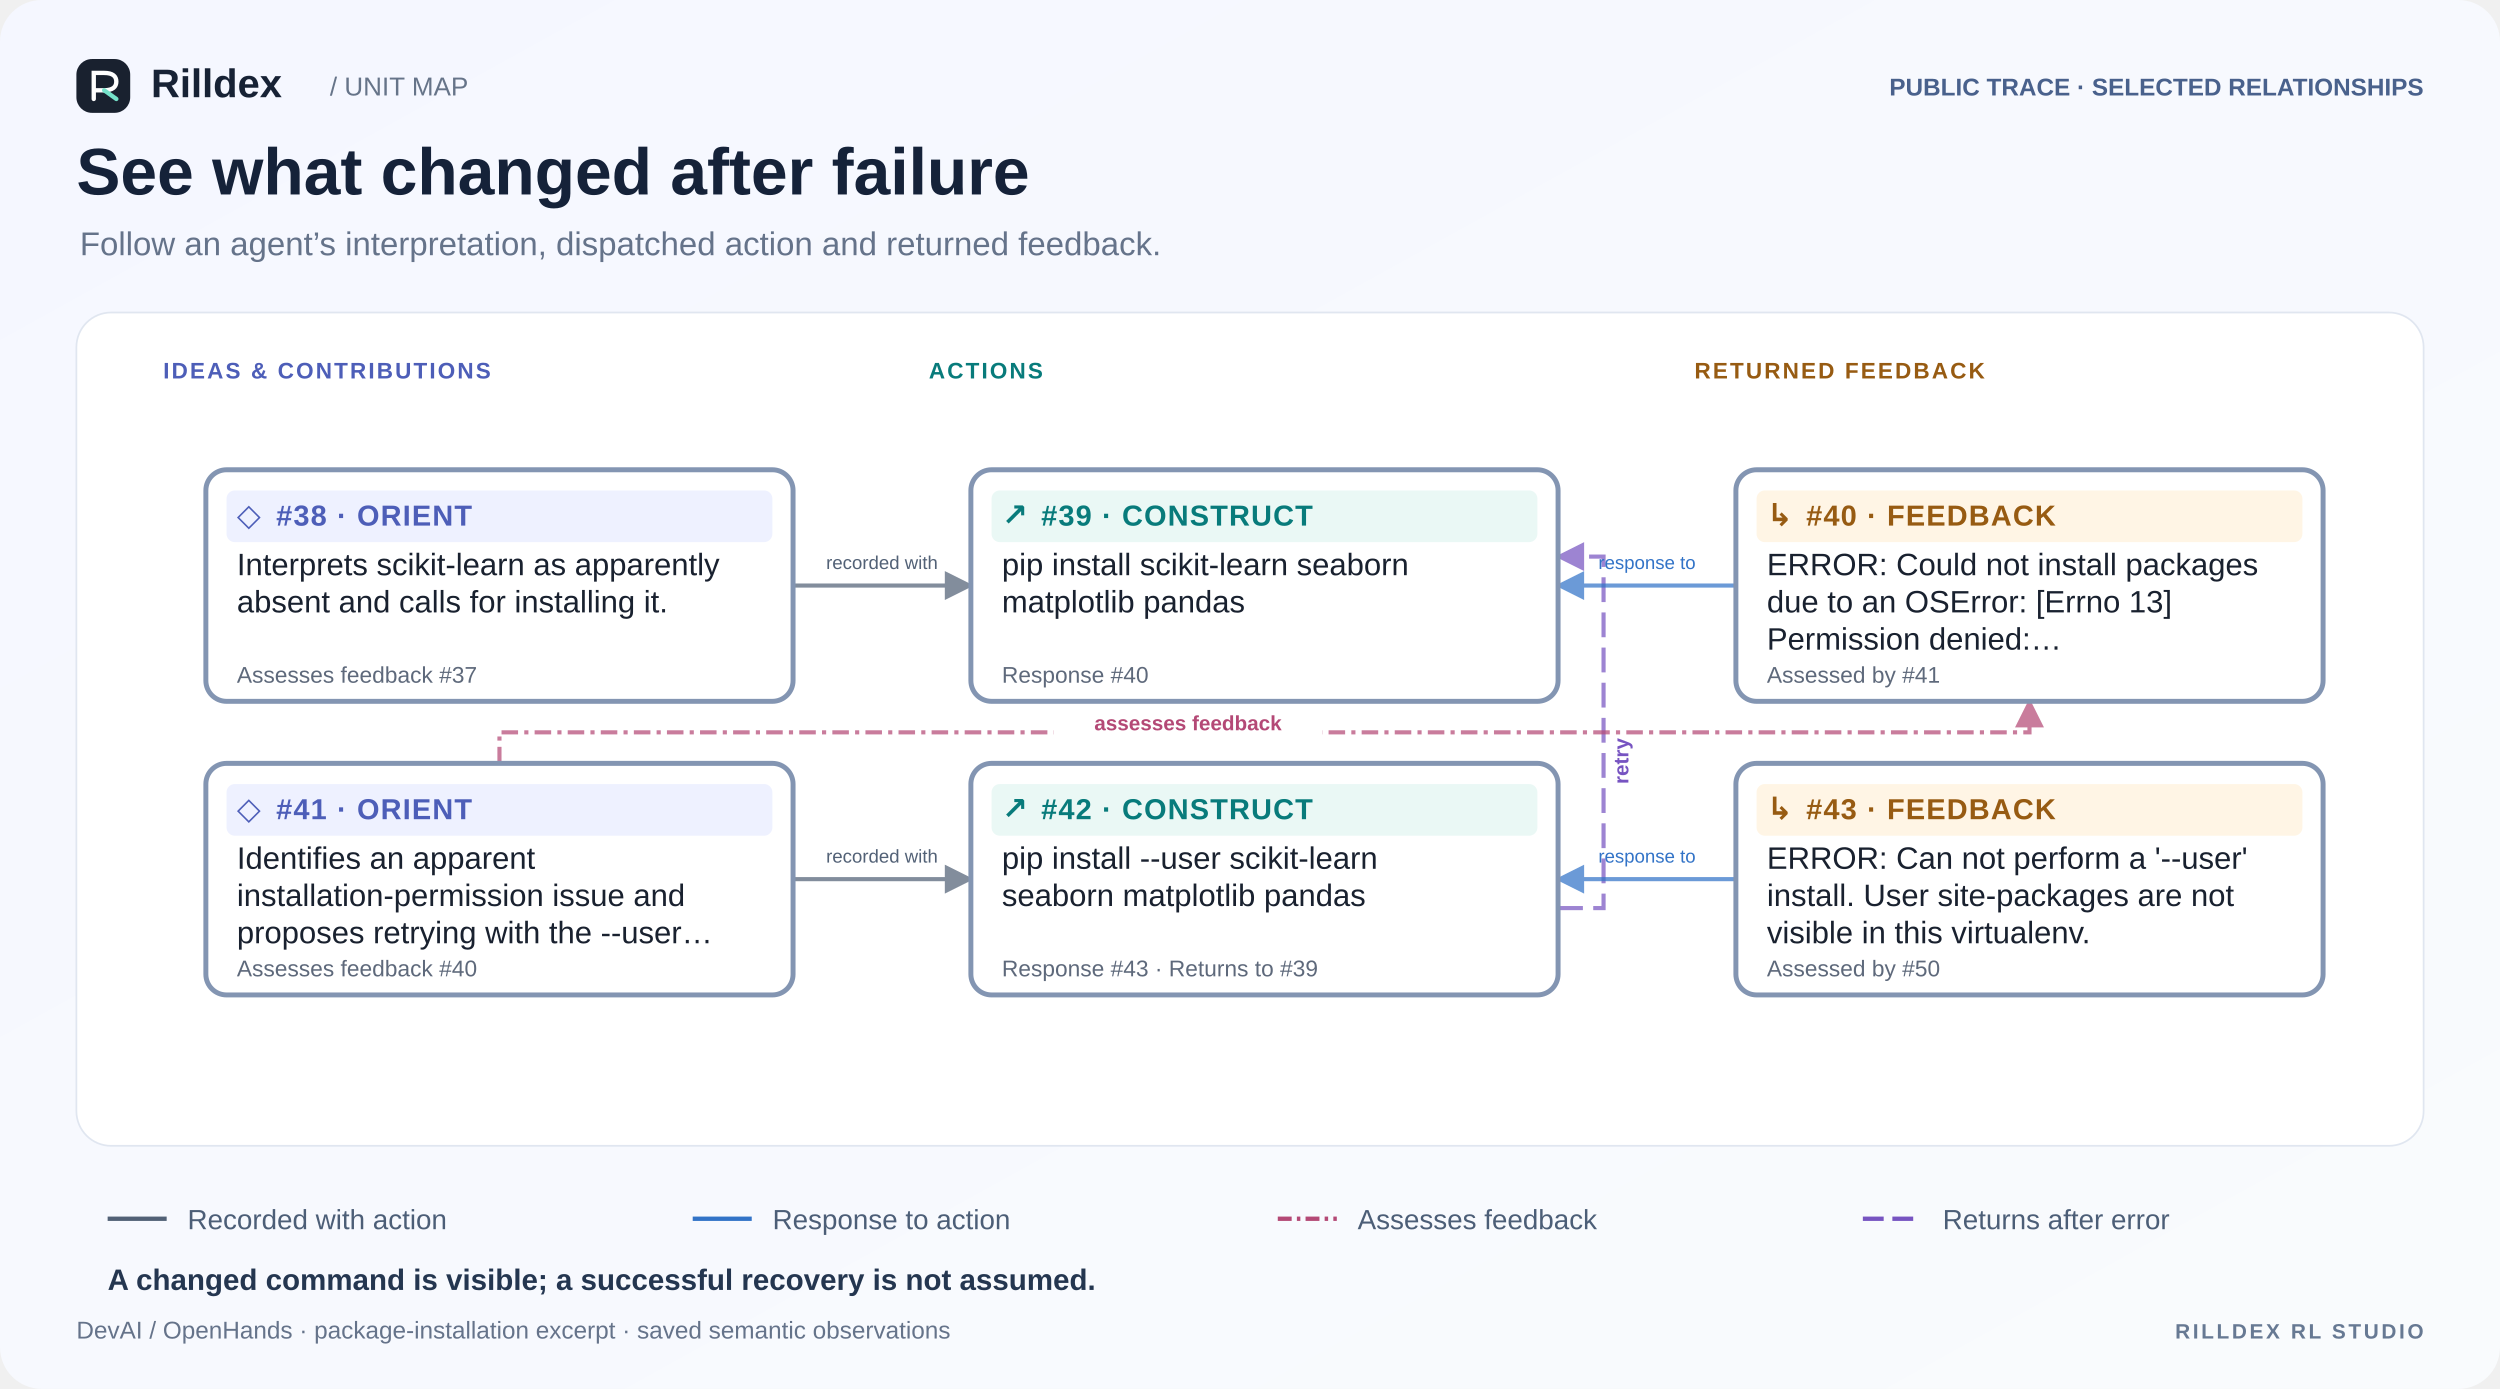
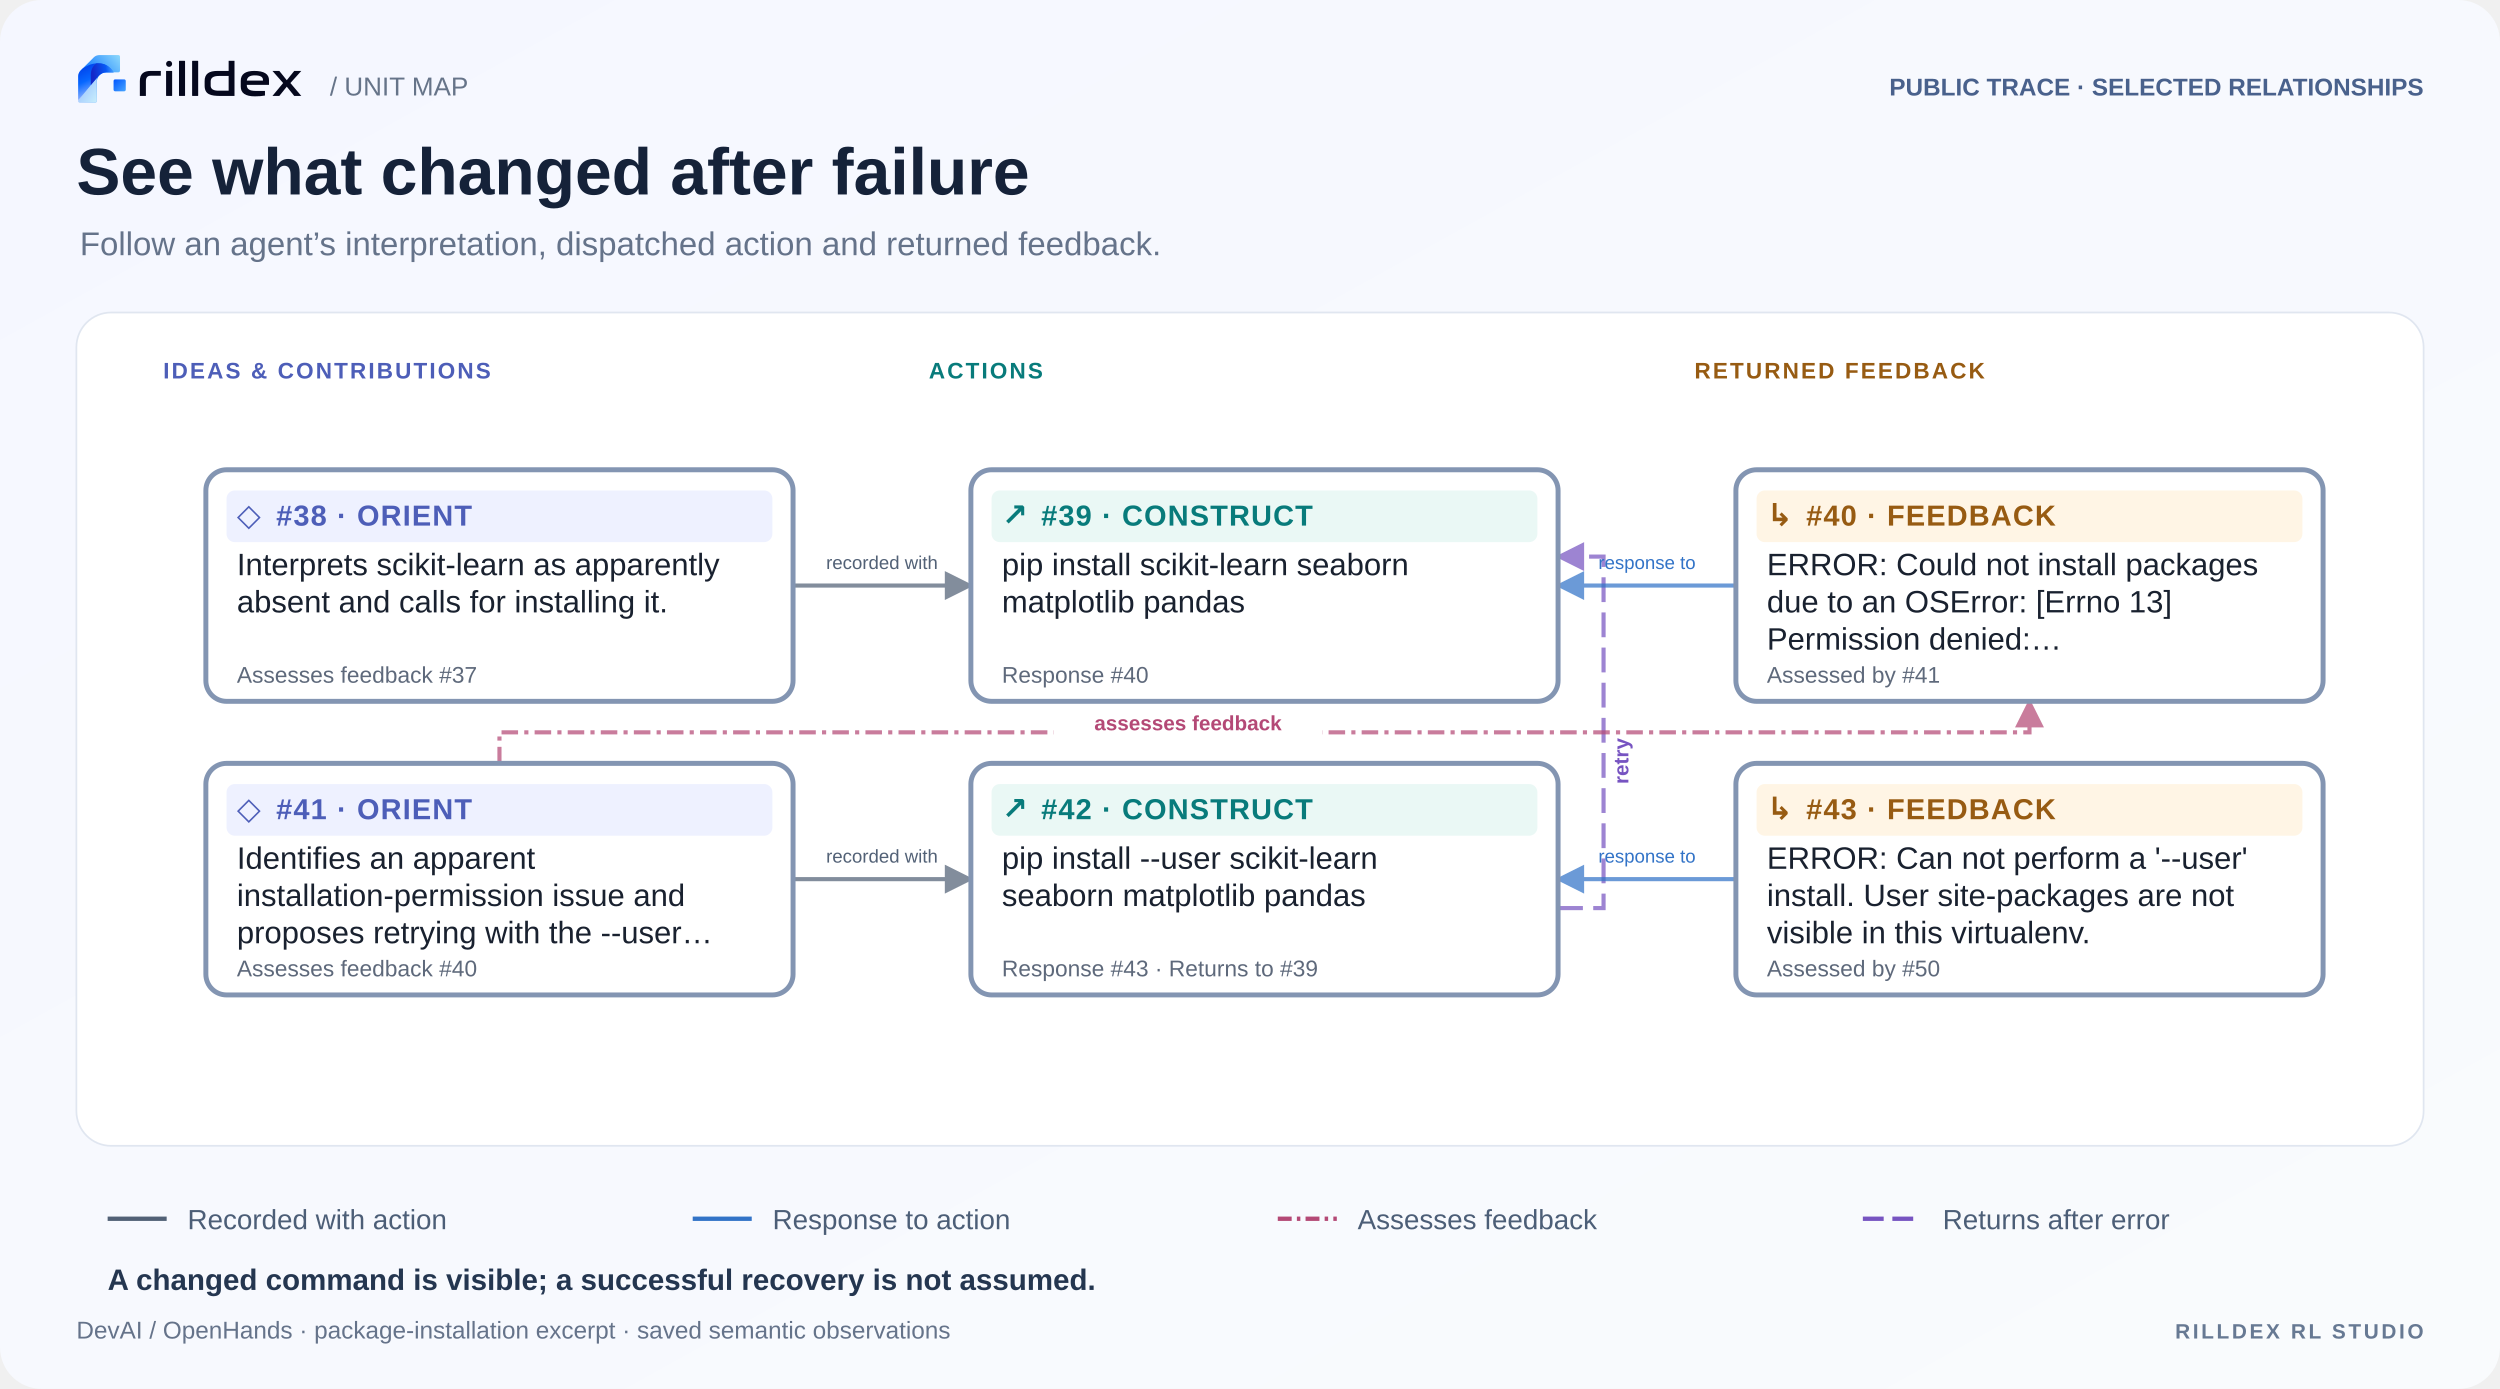
<svg xmlns="http://www.w3.org/2000/svg" width="1440" height="800" viewBox="0 0 1440 800" role="img" aria-labelledby="title desc">
  <defs>
    <linearGradient id="bg" x2="1" y2="1">
      <stop stop-color="#f5f7ff" />
      <stop offset="1" stop-color="#f9fbfd" />
    </linearGradient>
  </defs>
  <rect width="1440" height="800" rx="24" fill="url(#bg)" />
  <g font-family="Segoe UI, Arial, sans-serif">
-     <rect x="44" y="34" width="31" height="31" rx="9" fill="#19212f" />
-     <path d="M54 57V42h6c5 0 7 2 7 5s-2 5-7 5h-6" fill="none" stroke="white" stroke-width="2.5" stroke-linecap="round" />
-     <path d="m60 52 7 5" stroke="#75e2ca" stroke-width="2.5" stroke-linecap="round" />
-     <text x="87" y="56" font-size="23" fill="#172235" font-weight="700">Rilldex</text>
+     <g id="rilldex-identity">
+       <svg x="44" y="30" width="132" height="31" viewBox="0 0 340 80">
+         <g transform="translate(0 2) scale(.126)">
+           <defs>
+             <linearGradient id="rd-base" x1="0" y1="1" x2="1" y2="0">
+               <stop stop-color="#d2d9ff" />
+               <stop offset=".43" stop-color="#147bff" />
+               <stop offset="1" stop-color="#8ed9fc" />
+             </linearGradient>
+             <linearGradient id="rd-fold" x1=".2" y1="0" x2=".65" y2="1">
+               <stop stop-color="#003fe9" />
+               <stop offset=".4" stop-color="#0667ff" />
+               <stop offset="1" stop-color="#d6d9ff" />
+             </linearGradient>
+             <linearGradient id="rd-core" x1=".1" y1=".5" x2="1" y2=".35">
+               <stop stop-color="#1428c9" />
+               <stop offset=".65" stop-color="#0759f5" />
+               <stop offset="1" stop-color="#439fff" />
+             </linearGradient>
+             <linearGradient id="rd-stem" x1="0" y1="0" x2="1" y2="1">
+               <stop stop-color="#92b9ff" />
+               <stop offset="1" stop-color="#c9effc" />
+             </linearGradient>
+             <linearGradient id="rd-dot" x1="0" y1="0" x2="1" y2="1">
+               <stop stop-color="#0055ff" />
+               <stop offset="1" stop-color="#48a6ff" />
+             </linearGradient>
+             <clipPath id="rd-clip">
+               <path d="M22 562Q0 562 0 540V254Q0 212 30 181L184 27Q211 0 256 0H472Q493 0 493 23V181Q493 204 472 204H332C269 204 219 255 219 319V540Q219 562 197 562Z" />
+             </clipPath>
+           </defs>
+           <g transform="translate(19 19)">
+             <g clip-path="url(#rd-clip)">
+               <path d="M0 0H493V562H0Z" fill="url(#rd-base)" />
+               <path d="M219 257V562H0L0 540Z" fill="url(#rd-stem)" />
+               <path d="M0 194C93 130 150 98 229 98C316 98 369 136 418 204H332C293 204 260 224 235 251L0 532Z" fill="url(#rd-fold)" />
+               <path d="M214 98H247C327 98 381 146 418 204H332C290 204 262 220 233 254L148 355V238C148 178 171 129 214 98Z" fill="url(#rd-core)" />
+             </g>
+             <rect x="417" y="287" width="144" height="141" rx="19" fill="url(#rd-dot)" />
+           </g>
+         </g>
+         <g transform="translate(94 13) scale(.30)">
+           <g fill="#05081d">
+             <path d="M0 174V101C0 65 18 50 54 50H104V74H53Q30 74 30 101V174Z" />
+             <rect x="130" y="50" width="30" height="124" rx="2" />
+             <rect x="130" width="30" height="30" rx="15" />
+             <rect x="194" width="30" height="174" rx="2" />
+             <rect x="259" width="30" height="174" rx="2" />
+             <path fill-rule="evenodd" d="M469 0V174H400C351 174 321 167 321 123V100C321 64 343 50 385 50H440V0ZM440 75H391Q351 75 351 102V123Q351 148 390 148H440Z" />
+             <path fill-rule="evenodd" d="M530 121Q530 149 572 149H620V172Q599 176 570 176Q500 176 500 128V99Q500 50 567 50Q640 50 640 96V119H530ZM530 98H610V94Q610 72 569 72Q533 72 530 98Z" />
+             <path d="M657 50H691L728 96L765 50H800L746 110L800 174H765L728 128L691 174H657L710 110Z" />
+           </g>
+         </g>
+       </svg>
+     </g>
    <text x="190" y="55" font-size="15" fill="#667489" font-weight="400">/  UNIT MAP</text>
    <text x="1396" y="55" font-size="14" fill="#49618c" font-weight="600" text-anchor="end">PUBLIC TRACE · SELECTED RELATIONSHIPS</text>
    <text x="44" y="112" font-size="38" fill="#152239" font-weight="650">See what changed after failure</text>
    <text x="46" y="147" font-size="19" fill="#65738a" font-weight="400">Follow an agent’s interpretation, dispatched action and returned feedback.</text>
    <rect x="44" y="180" width="1352" height="480" rx="20" fill="#fff" stroke="#e0e6f0" />
    <text x="94" y="218" font-size="13" fill="#4d5eb8" font-weight="700" letter-spacing="1.2">IDEAS &amp; CONTRIBUTIONS</text>
    <text x="535" y="218" font-size="13" fill="#087b7b" font-weight="700" letter-spacing="1.2">ACTIONS</text>
    <text x="976" y="218" font-size="13" fill="#975b12" font-weight="700" letter-spacing="1.2">RETURNED FEEDBACK</text>
    <svg x="70" y="242" width="1300" height="368" viewBox="20 2014 1090 309">
      <defs style="dominant-baseline:auto;fill:rgb(0, 0, 0);fill-opacity:1;font-family:Segoe UI, Arial, sans-serif;font-size:14px;font-weight:400;letter-spacing:normal;marker-end:none;marker-start:none;opacity:1;paint-order:normal;stroke:none;stroke-dasharray:none;stroke-linecap:butt;stroke-linejoin:miter;stroke-opacity:1;stroke-width:1px;text-anchor:start">
        <marker id="arrow-sequence" markerHeight="7" markerWidth="7" orient="auto-start-reverse" refX="9" refY="5" viewBox="0 0 10 10" style="dominant-baseline:auto;fill:rgb(0, 0, 0);fill-opacity:1;font-family:Segoe UI, Arial, sans-serif;font-size:14px;font-weight:400;letter-spacing:normal;marker-end:none;marker-start:none;opacity:1;paint-order:normal;stroke:none;stroke-dasharray:none;stroke-linecap:butt;stroke-linejoin:miter;stroke-opacity:1;stroke-width:1px;text-anchor:start">
          <path d="M0 0 L10 5 L0 10 Z" fill="#718096" style="dominant-baseline:auto;fill:rgb(113, 128, 150);fill-opacity:1;font-family:Segoe UI, Arial, sans-serif;font-size:14px;font-weight:400;letter-spacing:normal;marker-end:none;marker-start:none;opacity:1;paint-order:normal;stroke:none;stroke-dasharray:none;stroke-linecap:butt;stroke-linejoin:miter;stroke-opacity:1;stroke-width:1px;text-anchor:start" />
        </marker>
        <marker id="arrow-execution" markerHeight="7" markerWidth="7" orient="auto-start-reverse" refX="9" refY="5" viewBox="0 0 10 10" style="dominant-baseline:auto;fill:rgb(0, 0, 0);fill-opacity:1;font-family:Segoe UI, Arial, sans-serif;font-size:14px;font-weight:400;letter-spacing:normal;marker-end:none;marker-start:none;opacity:1;paint-order:normal;stroke:none;stroke-dasharray:none;stroke-linecap:butt;stroke-linejoin:miter;stroke-opacity:1;stroke-width:1px;text-anchor:start">
          <path d="M0 0 L10 5 L0 10 Z" fill="#526176" style="dominant-baseline:auto;fill:rgb(82, 97, 118);fill-opacity:1;font-family:Segoe UI, Arial, sans-serif;font-size:14px;font-weight:400;letter-spacing:normal;marker-end:none;marker-start:none;opacity:1;paint-order:normal;stroke:none;stroke-dasharray:none;stroke-linecap:butt;stroke-linejoin:miter;stroke-opacity:1;stroke-width:1px;text-anchor:start" />
        </marker>
        <marker id="arrow-feedback" markerHeight="7" markerWidth="7" orient="auto-start-reverse" refX="9" refY="5" viewBox="0 0 10 10" style="dominant-baseline:auto;fill:rgb(0, 0, 0);fill-opacity:1;font-family:Segoe UI, Arial, sans-serif;font-size:14px;font-weight:400;letter-spacing:normal;marker-end:none;marker-start:none;opacity:1;paint-order:normal;stroke:none;stroke-dasharray:none;stroke-linecap:butt;stroke-linejoin:miter;stroke-opacity:1;stroke-width:1px;text-anchor:start">
          <path d="M0 0 L10 5 L0 10 Z" fill="#3273c7" style="dominant-baseline:auto;fill:rgb(50, 115, 199);fill-opacity:1;font-family:Segoe UI, Arial, sans-serif;font-size:14px;font-weight:400;letter-spacing:normal;marker-end:none;marker-start:none;opacity:1;paint-order:normal;stroke:none;stroke-dasharray:none;stroke-linecap:butt;stroke-linejoin:miter;stroke-opacity:1;stroke-width:1px;text-anchor:start" />
        </marker>
        <marker id="arrow-plan" markerHeight="7" markerWidth="7" orient="auto-start-reverse" refX="9" refY="5" viewBox="0 0 10 10" style="dominant-baseline:auto;fill:rgb(0, 0, 0);fill-opacity:1;font-family:Segoe UI, Arial, sans-serif;font-size:14px;font-weight:400;letter-spacing:normal;marker-end:none;marker-start:none;opacity:1;paint-order:normal;stroke:none;stroke-dasharray:none;stroke-linecap:butt;stroke-linejoin:miter;stroke-opacity:1;stroke-width:1px;text-anchor:start">
          <path d="M0 0 L10 5 L0 10 Z" fill="#98620e" style="dominant-baseline:auto;fill:rgb(152, 98, 14);fill-opacity:1;font-family:Segoe UI, Arial, sans-serif;font-size:14px;font-weight:400;letter-spacing:normal;marker-end:none;marker-start:none;opacity:1;paint-order:normal;stroke:none;stroke-dasharray:none;stroke-linecap:butt;stroke-linejoin:miter;stroke-opacity:1;stroke-width:1px;text-anchor:start" />
        </marker>
        <marker id="arrow-review" markerHeight="7" markerWidth="7" orient="auto-start-reverse" refX="9" refY="5" viewBox="0 0 10 10" style="dominant-baseline:auto;fill:rgb(0, 0, 0);fill-opacity:1;font-family:Segoe UI, Arial, sans-serif;font-size:14px;font-weight:400;letter-spacing:normal;marker-end:none;marker-start:none;opacity:1;paint-order:normal;stroke:none;stroke-dasharray:none;stroke-linecap:butt;stroke-linejoin:miter;stroke-opacity:1;stroke-width:1px;text-anchor:start">
          <path d="M0 0 L10 5 L0 10 Z" fill="#b44976" style="dominant-baseline:auto;fill:rgb(180, 73, 118);fill-opacity:1;font-family:Segoe UI, Arial, sans-serif;font-size:14px;font-weight:400;letter-spacing:normal;marker-end:none;marker-start:none;opacity:1;paint-order:normal;stroke:none;stroke-dasharray:none;stroke-linecap:butt;stroke-linejoin:miter;stroke-opacity:1;stroke-width:1px;text-anchor:start" />
        </marker>
        <marker id="arrow-return" markerHeight="7" markerWidth="7" orient="auto-start-reverse" refX="9" refY="5" viewBox="0 0 10 10" style="dominant-baseline:auto;fill:rgb(0, 0, 0);fill-opacity:1;font-family:Segoe UI, Arial, sans-serif;font-size:14px;font-weight:400;letter-spacing:normal;marker-end:none;marker-start:none;opacity:1;paint-order:normal;stroke:none;stroke-dasharray:none;stroke-linecap:butt;stroke-linejoin:miter;stroke-opacity:1;stroke-width:1px;text-anchor:start">
          <path d="M0 0 L10 5 L0 10 Z" fill="#7754c1" style="dominant-baseline:auto;fill:rgb(119, 84, 193);fill-opacity:1;font-family:Segoe UI, Arial, sans-serif;font-size:14px;font-weight:400;letter-spacing:normal;marker-end:none;marker-start:none;opacity:1;paint-order:normal;stroke:none;stroke-dasharray:none;stroke-linecap:butt;stroke-linejoin:miter;stroke-opacity:1;stroke-width:1px;text-anchor:start" />
        </marker>
        <marker id="arrow-verification" markerHeight="7" markerWidth="7" orient="auto-start-reverse" refX="9" refY="5" viewBox="0 0 10 10" style="dominant-baseline:auto;fill:rgb(0, 0, 0);fill-opacity:1;font-family:Segoe UI, Arial, sans-serif;font-size:14px;font-weight:400;letter-spacing:normal;marker-end:none;marker-start:none;opacity:1;paint-order:normal;stroke:none;stroke-dasharray:none;stroke-linecap:butt;stroke-linejoin:miter;stroke-opacity:1;stroke-width:1px;text-anchor:start">
          <path d="M0 0 L10 5 L0 10 Z" fill="#158065" style="dominant-baseline:auto;fill:rgb(21, 128, 101);fill-opacity:1;font-family:Segoe UI, Arial, sans-serif;font-size:14px;font-weight:400;letter-spacing:normal;marker-end:none;marker-start:none;opacity:1;paint-order:normal;stroke:none;stroke-dasharray:none;stroke-linecap:butt;stroke-linejoin:miter;stroke-opacity:1;stroke-width:1px;text-anchor:start" />
        </marker>
        <marker id="arrow-work" markerHeight="7" markerWidth="7" orient="auto-start-reverse" refX="9" refY="5" viewBox="0 0 10 10" style="dominant-baseline:auto;fill:rgb(0, 0, 0);fill-opacity:1;font-family:Segoe UI, Arial, sans-serif;font-size:14px;font-weight:400;letter-spacing:normal;marker-end:none;marker-start:none;opacity:1;paint-order:normal;stroke:none;stroke-dasharray:none;stroke-linecap:butt;stroke-linejoin:miter;stroke-opacity:1;stroke-width:1px;text-anchor:start">
          <path d="M0 0 L10 5 L0 10 Z" fill="#147b70" style="dominant-baseline:auto;fill:rgb(20, 123, 112);fill-opacity:1;font-family:Segoe UI, Arial, sans-serif;font-size:14px;font-weight:400;letter-spacing:normal;marker-end:none;marker-start:none;opacity:1;paint-order:normal;stroke:none;stroke-dasharray:none;stroke-linecap:butt;stroke-linejoin:miter;stroke-opacity:1;stroke-width:1px;text-anchor:start" />
        </marker>
        <marker id="arrow-context" markerHeight="7" markerWidth="7" orient="auto-start-reverse" refX="9" refY="5" viewBox="0 0 10 10" style="dominant-baseline:auto;fill:rgb(0, 0, 0);fill-opacity:1;font-family:Segoe UI, Arial, sans-serif;font-size:14px;font-weight:400;letter-spacing:normal;marker-end:none;marker-start:none;opacity:1;paint-order:normal;stroke:none;stroke-dasharray:none;stroke-linecap:butt;stroke-linejoin:miter;stroke-opacity:1;stroke-width:1px;text-anchor:start">
          <path d="M0 0 L10 5 L0 10 Z" fill="#617087" style="dominant-baseline:auto;fill:rgb(97, 112, 135);fill-opacity:1;font-family:Segoe UI, Arial, sans-serif;font-size:14px;font-weight:400;letter-spacing:normal;marker-end:none;marker-start:none;opacity:1;paint-order:normal;stroke:none;stroke-dasharray:none;stroke-linecap:butt;stroke-linejoin:miter;stroke-opacity:1;stroke-width:1px;text-anchor:start" />
        </marker>
      </defs>
      <g style="dominant-baseline:auto;fill:rgb(0, 0, 0);fill-opacity:1;font-family:Segoe UI, Arial, sans-serif;font-size:14px;font-weight:400;letter-spacing:normal;marker-end:none;marker-start:none;opacity:1;paint-order:normal;stroke:none;stroke-dasharray:none;stroke-linecap:butt;stroke-linejoin:miter;stroke-opacity:1;stroke-width:1px;text-anchor:start">
        <path d="M714,2250 L736,2250 L736,2080 L714,2080" marker-end="url(#arrow-return)" stroke="#7754c1" stroke-dasharray="12 5" style="dominant-baseline:auto;fill:none;fill-opacity:1;font-family:Segoe UI, Arial, sans-serif;font-size:14px;font-weight:400;letter-spacing:normal;marker-end:url(#arrow-return);marker-start:none;opacity:0.72;paint-order:normal;stroke:rgb(119, 84, 193);stroke-dasharray:12px, 5px;stroke-linecap:butt;stroke-linejoin:miter;stroke-opacity:1;stroke-width:2px;text-anchor:start" />
      </g>
      <g style="dominant-baseline:auto;fill:rgb(0, 0, 0);fill-opacity:1;font-family:Segoe UI, Arial, sans-serif;font-size:14px;font-weight:400;letter-spacing:normal;marker-end:none;marker-start:none;opacity:1;paint-order:normal;stroke:none;stroke-dasharray:none;stroke-linecap:butt;stroke-linejoin:miter;stroke-opacity:1;stroke-width:1px;text-anchor:start">
        <path d="M344,2236 L430,2236" marker-end="url(#arrow-execution)" stroke="#526176" style="dominant-baseline:auto;fill:none;fill-opacity:1;font-family:Segoe UI, Arial, sans-serif;font-size:14px;font-weight:400;letter-spacing:normal;marker-end:url(#arrow-execution);marker-start:none;opacity:0.72;paint-order:normal;stroke:rgb(82, 97, 118);stroke-dasharray:none;stroke-linecap:butt;stroke-linejoin:miter;stroke-opacity:1;stroke-width:2px;text-anchor:start" />
      </g>
      <g style="dominant-baseline:auto;fill:rgb(0, 0, 0);fill-opacity:1;font-family:Segoe UI, Arial, sans-serif;font-size:14px;font-weight:400;letter-spacing:normal;marker-end:none;marker-start:none;opacity:1;paint-order:normal;stroke:none;stroke-dasharray:none;stroke-linecap:butt;stroke-linejoin:miter;stroke-opacity:1;stroke-width:1px;text-anchor:start">
        <path d="M800,2236 L714,2236" marker-end="url(#arrow-feedback)" stroke="#3273c7" style="dominant-baseline:auto;fill:none;fill-opacity:1;font-family:Segoe UI, Arial, sans-serif;font-size:14px;font-weight:400;letter-spacing:normal;marker-end:url(#arrow-feedback);marker-start:none;opacity:0.72;paint-order:normal;stroke:rgb(50, 115, 199);stroke-dasharray:none;stroke-linecap:butt;stroke-linejoin:miter;stroke-opacity:1;stroke-width:2px;text-anchor:start" />
      </g>
      <g style="dominant-baseline:auto;fill:rgb(0, 0, 0);fill-opacity:1;font-family:Segoe UI, Arial, sans-serif;font-size:14px;font-weight:400;letter-spacing:normal;marker-end:none;marker-start:none;opacity:1;paint-order:normal;stroke:none;stroke-dasharray:none;stroke-linecap:butt;stroke-linejoin:miter;stroke-opacity:1;stroke-width:1px;text-anchor:start">
        <path d="M202,2180 L202,2165 L942,2165 L942,2150" marker-end="url(#arrow-review)" stroke="#b44976" stroke-dasharray="8 3 2 3" style="dominant-baseline:auto;fill:none;fill-opacity:1;font-family:Segoe UI, Arial, sans-serif;font-size:14px;font-weight:400;letter-spacing:normal;marker-end:url(#arrow-review);marker-start:none;opacity:0.72;paint-order:normal;stroke:rgb(180, 73, 118);stroke-dasharray:8px, 3px, 2px, 3px;stroke-linecap:butt;stroke-linejoin:miter;stroke-opacity:1;stroke-width:2px;text-anchor:start" />
      </g>
      <g style="dominant-baseline:auto;fill:rgb(0, 0, 0);fill-opacity:1;font-family:Segoe UI, Arial, sans-serif;font-size:14px;font-weight:400;letter-spacing:normal;marker-end:none;marker-start:none;opacity:1;paint-order:normal;stroke:none;stroke-dasharray:none;stroke-linecap:butt;stroke-linejoin:miter;stroke-opacity:1;stroke-width:1px;text-anchor:start">
        <path d="M800,2094 L714,2094" marker-end="url(#arrow-feedback)" stroke="#3273c7" style="dominant-baseline:auto;fill:none;fill-opacity:1;font-family:Segoe UI, Arial, sans-serif;font-size:14px;font-weight:400;letter-spacing:normal;marker-end:url(#arrow-feedback);marker-start:none;opacity:0.72;paint-order:normal;stroke:rgb(50, 115, 199);stroke-dasharray:none;stroke-linecap:butt;stroke-linejoin:miter;stroke-opacity:1;stroke-width:2px;text-anchor:start" />
      </g>
      <g style="dominant-baseline:auto;fill:rgb(0, 0, 0);fill-opacity:1;font-family:Segoe UI, Arial, sans-serif;font-size:14px;font-weight:400;letter-spacing:normal;marker-end:none;marker-start:none;opacity:1;paint-order:normal;stroke:none;stroke-dasharray:none;stroke-linecap:butt;stroke-linejoin:miter;stroke-opacity:1;stroke-width:1px;text-anchor:start">
        <path d="M344,2094 L430,2094" marker-end="url(#arrow-execution)" stroke="#526176" style="dominant-baseline:auto;fill:none;fill-opacity:1;font-family:Segoe UI, Arial, sans-serif;font-size:14px;font-weight:400;letter-spacing:normal;marker-end:url(#arrow-execution);marker-start:none;opacity:0.72;paint-order:normal;stroke:rgb(82, 97, 118);stroke-dasharray:none;stroke-linecap:butt;stroke-linejoin:miter;stroke-opacity:1;stroke-width:2px;text-anchor:start" />
      </g>
      <g transform="translate(60 2038)" style="dominant-baseline:auto;fill:rgb(0, 0, 0);fill-opacity:1;font-family:Segoe UI, Arial, sans-serif;font-size:14px;font-weight:400;letter-spacing:normal;marker-end:none;marker-start:none;opacity:1;paint-order:normal;stroke:none;stroke-dasharray:none;stroke-linecap:butt;stroke-linejoin:miter;stroke-opacity:1;stroke-width:1px;text-anchor:start">
        <rect height="112" rx="10" width="284" style="dominant-baseline:auto;fill:rgb(255, 255, 255);fill-opacity:1;font-family:Segoe UI, Arial, sans-serif;font-size:14px;font-weight:400;letter-spacing:normal;marker-end:none;marker-start:none;opacity:1;paint-order:normal;stroke:rgb(131, 149, 178);stroke-dasharray:none;stroke-linecap:butt;stroke-linejoin:miter;stroke-opacity:1;stroke-width:2.4px;text-anchor:start" />
        <rect fill="#eef1ff" height="25" rx="4" width="264" x="10" y="10" style="dominant-baseline:auto;fill:rgb(238, 241, 255);fill-opacity:1;font-family:Segoe UI, Arial, sans-serif;font-size:14px;font-weight:400;letter-spacing:normal;marker-end:none;marker-start:none;opacity:1;paint-order:normal;stroke:none;stroke-dasharray:none;stroke-linecap:butt;stroke-linejoin:miter;stroke-opacity:1;stroke-width:1px;text-anchor:start" />
        <text fill="#4d5eb8" font-size="15" font-weight="700" x="15" y="27" style="display:block;dominant-baseline:auto;fill:rgb(77, 94, 184);fill-opacity:1;font-family:Segoe UI, Arial, sans-serif;font-size:15px;font-weight:700;letter-spacing:normal;marker-end:none;marker-start:none;opacity:1;paint-order:normal;stroke:none;stroke-dasharray:none;stroke-linecap:butt;stroke-linejoin:miter;stroke-opacity:1;stroke-width:1px;text-anchor:start">◇</text>
        <text x="34" y="27" style="display:block;dominant-baseline:auto;fill:rgb(77, 94, 184);fill-opacity:1;font-family:Segoe UI, Arial, sans-serif;font-size:14px;font-weight:700;letter-spacing:0.55px;marker-end:none;marker-start:none;opacity:1;paint-order:normal;stroke:none;stroke-dasharray:none;stroke-linecap:butt;stroke-linejoin:miter;stroke-opacity:1;stroke-width:1px;text-anchor:start">#38 · ORIENT</text>
        <g style="dominant-baseline:auto;fill:rgb(0, 0, 0);fill-opacity:1;font-family:Segoe UI, Arial, sans-serif;font-size:14px;font-weight:400;letter-spacing:normal;marker-end:none;marker-start:none;opacity:1;paint-order:normal;stroke:none;stroke-dasharray:none;stroke-linecap:butt;stroke-linejoin:miter;stroke-opacity:1;stroke-width:1px;text-anchor:start">
          <text x="15" y="51" style="display:block;dominant-baseline:auto;fill:rgb(25, 33, 47);fill-opacity:1;font-family:Segoe UI, Arial, sans-serif;font-size:15px;font-weight:500;letter-spacing:normal;marker-end:none;marker-start:none;opacity:1;paint-order:normal;stroke:none;stroke-dasharray:none;stroke-linecap:butt;stroke-linejoin:miter;stroke-opacity:1;stroke-width:1px;text-anchor:start">Interprets scikit-learn as apparently</text>
          <text x="15" y="69" style="display:block;dominant-baseline:auto;fill:rgb(25, 33, 47);fill-opacity:1;font-family:Segoe UI, Arial, sans-serif;font-size:15px;font-weight:500;letter-spacing:normal;marker-end:none;marker-start:none;opacity:1;paint-order:normal;stroke:none;stroke-dasharray:none;stroke-linecap:butt;stroke-linejoin:miter;stroke-opacity:1;stroke-width:1px;text-anchor:start">absent and calls for installing it.</text>
        </g>
        <text x="15" y="103" style="display:block;dominant-baseline:auto;fill:rgb(94, 105, 123);fill-opacity:1;font-family:Segoe UI, Arial, sans-serif;font-size:11px;font-weight:400;letter-spacing:normal;marker-end:none;marker-start:none;opacity:1;paint-order:normal;stroke:none;stroke-dasharray:none;stroke-linecap:butt;stroke-linejoin:miter;stroke-opacity:1;stroke-width:1px;text-anchor:start">Assesses feedback #37</text>
      </g>
      <g transform="translate(430 2038)" style="dominant-baseline:auto;fill:rgb(0, 0, 0);fill-opacity:1;font-family:Segoe UI, Arial, sans-serif;font-size:14px;font-weight:400;letter-spacing:normal;marker-end:none;marker-start:none;opacity:1;paint-order:normal;stroke:none;stroke-dasharray:none;stroke-linecap:butt;stroke-linejoin:miter;stroke-opacity:1;stroke-width:1px;text-anchor:start">
        <rect height="112" rx="10" width="284" style="dominant-baseline:auto;fill:rgb(255, 255, 255);fill-opacity:1;font-family:Segoe UI, Arial, sans-serif;font-size:14px;font-weight:400;letter-spacing:normal;marker-end:none;marker-start:none;opacity:1;paint-order:normal;stroke:rgb(131, 149, 178);stroke-dasharray:none;stroke-linecap:butt;stroke-linejoin:miter;stroke-opacity:1;stroke-width:2.4px;text-anchor:start" />
        <rect fill="#eaf8f5" height="25" rx="4" width="264" x="10" y="10" style="dominant-baseline:auto;fill:rgb(234, 248, 245);fill-opacity:1;font-family:Segoe UI, Arial, sans-serif;font-size:14px;font-weight:400;letter-spacing:normal;marker-end:none;marker-start:none;opacity:1;paint-order:normal;stroke:none;stroke-dasharray:none;stroke-linecap:butt;stroke-linejoin:miter;stroke-opacity:1;stroke-width:1px;text-anchor:start" />
        <text fill="#087b7b" font-size="15" font-weight="700" x="15" y="27" style="display:block;dominant-baseline:auto;fill:rgb(8, 123, 123);fill-opacity:1;font-family:Segoe UI, Arial, sans-serif;font-size:15px;font-weight:700;letter-spacing:normal;marker-end:none;marker-start:none;opacity:1;paint-order:normal;stroke:none;stroke-dasharray:none;stroke-linecap:butt;stroke-linejoin:miter;stroke-opacity:1;stroke-width:1px;text-anchor:start">↗</text>
        <text x="34" y="27" style="display:block;dominant-baseline:auto;fill:rgb(8, 123, 123);fill-opacity:1;font-family:Segoe UI, Arial, sans-serif;font-size:14px;font-weight:700;letter-spacing:0.55px;marker-end:none;marker-start:none;opacity:1;paint-order:normal;stroke:none;stroke-dasharray:none;stroke-linecap:butt;stroke-linejoin:miter;stroke-opacity:1;stroke-width:1px;text-anchor:start">#39 · CONSTRUCT</text>
        <g style="dominant-baseline:auto;fill:rgb(0, 0, 0);fill-opacity:1;font-family:Segoe UI, Arial, sans-serif;font-size:14px;font-weight:400;letter-spacing:normal;marker-end:none;marker-start:none;opacity:1;paint-order:normal;stroke:none;stroke-dasharray:none;stroke-linecap:butt;stroke-linejoin:miter;stroke-opacity:1;stroke-width:1px;text-anchor:start">
          <text x="15" y="51" style="display:block;dominant-baseline:auto;fill:rgb(25, 33, 47);fill-opacity:1;font-family:Segoe UI, Arial, sans-serif;font-size:15px;font-weight:500;letter-spacing:normal;marker-end:none;marker-start:none;opacity:1;paint-order:normal;stroke:none;stroke-dasharray:none;stroke-linecap:butt;stroke-linejoin:miter;stroke-opacity:1;stroke-width:1px;text-anchor:start">pip install scikit-learn seaborn</text>
          <text x="15" y="69" style="display:block;dominant-baseline:auto;fill:rgb(25, 33, 47);fill-opacity:1;font-family:Segoe UI, Arial, sans-serif;font-size:15px;font-weight:500;letter-spacing:normal;marker-end:none;marker-start:none;opacity:1;paint-order:normal;stroke:none;stroke-dasharray:none;stroke-linecap:butt;stroke-linejoin:miter;stroke-opacity:1;stroke-width:1px;text-anchor:start">matplotlib pandas</text>
        </g>
        <text x="15" y="103" style="display:block;dominant-baseline:auto;fill:rgb(94, 105, 123);fill-opacity:1;font-family:Segoe UI, Arial, sans-serif;font-size:11px;font-weight:400;letter-spacing:normal;marker-end:none;marker-start:none;opacity:1;paint-order:normal;stroke:none;stroke-dasharray:none;stroke-linecap:butt;stroke-linejoin:miter;stroke-opacity:1;stroke-width:1px;text-anchor:start">Response #40</text>
      </g>
      <g transform="translate(800 2038)" style="dominant-baseline:auto;fill:rgb(0, 0, 0);fill-opacity:1;font-family:Segoe UI, Arial, sans-serif;font-size:14px;font-weight:400;letter-spacing:normal;marker-end:none;marker-start:none;opacity:1;paint-order:normal;stroke:none;stroke-dasharray:none;stroke-linecap:butt;stroke-linejoin:miter;stroke-opacity:1;stroke-width:1px;text-anchor:start">
        <rect height="112" rx="10" width="284" style="dominant-baseline:auto;fill:rgb(255, 255, 255);fill-opacity:1;font-family:Segoe UI, Arial, sans-serif;font-size:14px;font-weight:400;letter-spacing:normal;marker-end:none;marker-start:none;opacity:1;paint-order:normal;stroke:rgb(131, 149, 178);stroke-dasharray:none;stroke-linecap:butt;stroke-linejoin:miter;stroke-opacity:1;stroke-width:2.4px;text-anchor:start" />
        <rect fill="#fff5e5" height="25" rx="4" width="264" x="10" y="10" style="dominant-baseline:auto;fill:rgb(255, 245, 229);fill-opacity:1;font-family:Segoe UI, Arial, sans-serif;font-size:14px;font-weight:400;letter-spacing:normal;marker-end:none;marker-start:none;opacity:1;paint-order:normal;stroke:none;stroke-dasharray:none;stroke-linecap:butt;stroke-linejoin:miter;stroke-opacity:1;stroke-width:1px;text-anchor:start" />
        <text fill="#975b12" font-size="15" font-weight="700" x="15" y="27" style="display:block;dominant-baseline:auto;fill:rgb(151, 91, 18);fill-opacity:1;font-family:Segoe UI, Arial, sans-serif;font-size:15px;font-weight:700;letter-spacing:normal;marker-end:none;marker-start:none;opacity:1;paint-order:normal;stroke:none;stroke-dasharray:none;stroke-linecap:butt;stroke-linejoin:miter;stroke-opacity:1;stroke-width:1px;text-anchor:start">↳</text>
        <text x="34" y="27" style="display:block;dominant-baseline:auto;fill:rgb(151, 91, 18);fill-opacity:1;font-family:Segoe UI, Arial, sans-serif;font-size:14px;font-weight:700;letter-spacing:0.55px;marker-end:none;marker-start:none;opacity:1;paint-order:normal;stroke:none;stroke-dasharray:none;stroke-linecap:butt;stroke-linejoin:miter;stroke-opacity:1;stroke-width:1px;text-anchor:start">#40 · FEEDBACK</text>
        <g style="dominant-baseline:auto;fill:rgb(0, 0, 0);fill-opacity:1;font-family:Segoe UI, Arial, sans-serif;font-size:14px;font-weight:400;letter-spacing:normal;marker-end:none;marker-start:none;opacity:1;paint-order:normal;stroke:none;stroke-dasharray:none;stroke-linecap:butt;stroke-linejoin:miter;stroke-opacity:1;stroke-width:1px;text-anchor:start">
          <text x="15" y="51" style="display:block;dominant-baseline:auto;fill:rgb(25, 33, 47);fill-opacity:1;font-family:Segoe UI, Arial, sans-serif;font-size:15px;font-weight:500;letter-spacing:normal;marker-end:none;marker-start:none;opacity:1;paint-order:normal;stroke:none;stroke-dasharray:none;stroke-linecap:butt;stroke-linejoin:miter;stroke-opacity:1;stroke-width:1px;text-anchor:start">ERROR: Could not install packages</text>
          <text x="15" y="69" style="display:block;dominant-baseline:auto;fill:rgb(25, 33, 47);fill-opacity:1;font-family:Segoe UI, Arial, sans-serif;font-size:15px;font-weight:500;letter-spacing:normal;marker-end:none;marker-start:none;opacity:1;paint-order:normal;stroke:none;stroke-dasharray:none;stroke-linecap:butt;stroke-linejoin:miter;stroke-opacity:1;stroke-width:1px;text-anchor:start">due to an OSError: [Errno 13]</text>
          <text x="15" y="87" style="display:block;dominant-baseline:auto;fill:rgb(25, 33, 47);fill-opacity:1;font-family:Segoe UI, Arial, sans-serif;font-size:15px;font-weight:500;letter-spacing:normal;marker-end:none;marker-start:none;opacity:1;paint-order:normal;stroke:none;stroke-dasharray:none;stroke-linecap:butt;stroke-linejoin:miter;stroke-opacity:1;stroke-width:1px;text-anchor:start">Permission denied:…</text>
        </g>
        <text x="15" y="103" style="display:block;dominant-baseline:auto;fill:rgb(94, 105, 123);fill-opacity:1;font-family:Segoe UI, Arial, sans-serif;font-size:11px;font-weight:400;letter-spacing:normal;marker-end:none;marker-start:none;opacity:1;paint-order:normal;stroke:none;stroke-dasharray:none;stroke-linecap:butt;stroke-linejoin:miter;stroke-opacity:1;stroke-width:1px;text-anchor:start">Assessed by #41</text>
      </g>
      <g transform="translate(60 2180)" style="dominant-baseline:auto;fill:rgb(0, 0, 0);fill-opacity:1;font-family:Segoe UI, Arial, sans-serif;font-size:14px;font-weight:400;letter-spacing:normal;marker-end:none;marker-start:none;opacity:1;paint-order:normal;stroke:none;stroke-dasharray:none;stroke-linecap:butt;stroke-linejoin:miter;stroke-opacity:1;stroke-width:1px;text-anchor:start">
        <rect height="112" rx="10" width="284" style="dominant-baseline:auto;fill:rgb(255, 255, 255);fill-opacity:1;font-family:Segoe UI, Arial, sans-serif;font-size:14px;font-weight:400;letter-spacing:normal;marker-end:none;marker-start:none;opacity:1;paint-order:normal;stroke:rgb(131, 149, 178);stroke-dasharray:none;stroke-linecap:butt;stroke-linejoin:miter;stroke-opacity:1;stroke-width:2.4px;text-anchor:start" />
        <rect fill="#eef1ff" height="25" rx="4" width="264" x="10" y="10" style="dominant-baseline:auto;fill:rgb(238, 241, 255);fill-opacity:1;font-family:Segoe UI, Arial, sans-serif;font-size:14px;font-weight:400;letter-spacing:normal;marker-end:none;marker-start:none;opacity:1;paint-order:normal;stroke:none;stroke-dasharray:none;stroke-linecap:butt;stroke-linejoin:miter;stroke-opacity:1;stroke-width:1px;text-anchor:start" />
        <text fill="#4d5eb8" font-size="15" font-weight="700" x="15" y="27" style="display:block;dominant-baseline:auto;fill:rgb(77, 94, 184);fill-opacity:1;font-family:Segoe UI, Arial, sans-serif;font-size:15px;font-weight:700;letter-spacing:normal;marker-end:none;marker-start:none;opacity:1;paint-order:normal;stroke:none;stroke-dasharray:none;stroke-linecap:butt;stroke-linejoin:miter;stroke-opacity:1;stroke-width:1px;text-anchor:start">◇</text>
        <text x="34" y="27" style="display:block;dominant-baseline:auto;fill:rgb(77, 94, 184);fill-opacity:1;font-family:Segoe UI, Arial, sans-serif;font-size:14px;font-weight:700;letter-spacing:0.55px;marker-end:none;marker-start:none;opacity:1;paint-order:normal;stroke:none;stroke-dasharray:none;stroke-linecap:butt;stroke-linejoin:miter;stroke-opacity:1;stroke-width:1px;text-anchor:start">#41 · ORIENT</text>
        <g style="dominant-baseline:auto;fill:rgb(0, 0, 0);fill-opacity:1;font-family:Segoe UI, Arial, sans-serif;font-size:14px;font-weight:400;letter-spacing:normal;marker-end:none;marker-start:none;opacity:1;paint-order:normal;stroke:none;stroke-dasharray:none;stroke-linecap:butt;stroke-linejoin:miter;stroke-opacity:1;stroke-width:1px;text-anchor:start">
          <text x="15" y="51" style="display:block;dominant-baseline:auto;fill:rgb(25, 33, 47);fill-opacity:1;font-family:Segoe UI, Arial, sans-serif;font-size:15px;font-weight:500;letter-spacing:normal;marker-end:none;marker-start:none;opacity:1;paint-order:normal;stroke:none;stroke-dasharray:none;stroke-linecap:butt;stroke-linejoin:miter;stroke-opacity:1;stroke-width:1px;text-anchor:start">Identifies an apparent</text>
          <text x="15" y="69" style="display:block;dominant-baseline:auto;fill:rgb(25, 33, 47);fill-opacity:1;font-family:Segoe UI, Arial, sans-serif;font-size:15px;font-weight:500;letter-spacing:normal;marker-end:none;marker-start:none;opacity:1;paint-order:normal;stroke:none;stroke-dasharray:none;stroke-linecap:butt;stroke-linejoin:miter;stroke-opacity:1;stroke-width:1px;text-anchor:start">installation-permission issue and</text>
          <text x="15" y="87" style="display:block;dominant-baseline:auto;fill:rgb(25, 33, 47);fill-opacity:1;font-family:Segoe UI, Arial, sans-serif;font-size:15px;font-weight:500;letter-spacing:normal;marker-end:none;marker-start:none;opacity:1;paint-order:normal;stroke:none;stroke-dasharray:none;stroke-linecap:butt;stroke-linejoin:miter;stroke-opacity:1;stroke-width:1px;text-anchor:start">proposes retrying with the --user…</text>
        </g>
        <text x="15" y="103" style="display:block;dominant-baseline:auto;fill:rgb(94, 105, 123);fill-opacity:1;font-family:Segoe UI, Arial, sans-serif;font-size:11px;font-weight:400;letter-spacing:normal;marker-end:none;marker-start:none;opacity:1;paint-order:normal;stroke:none;stroke-dasharray:none;stroke-linecap:butt;stroke-linejoin:miter;stroke-opacity:1;stroke-width:1px;text-anchor:start">Assesses feedback #40</text>
      </g>
      <g transform="translate(430 2180)" style="dominant-baseline:auto;fill:rgb(0, 0, 0);fill-opacity:1;font-family:Segoe UI, Arial, sans-serif;font-size:14px;font-weight:400;letter-spacing:normal;marker-end:none;marker-start:none;opacity:1;paint-order:normal;stroke:none;stroke-dasharray:none;stroke-linecap:butt;stroke-linejoin:miter;stroke-opacity:1;stroke-width:1px;text-anchor:start">
        <rect height="112" rx="10" width="284" style="dominant-baseline:auto;fill:rgb(255, 255, 255);fill-opacity:1;font-family:Segoe UI, Arial, sans-serif;font-size:14px;font-weight:400;letter-spacing:normal;marker-end:none;marker-start:none;opacity:1;paint-order:normal;stroke:rgb(131, 149, 178);stroke-dasharray:none;stroke-linecap:butt;stroke-linejoin:miter;stroke-opacity:1;stroke-width:2.4px;text-anchor:start" />
        <rect fill="#eaf8f5" height="25" rx="4" width="264" x="10" y="10" style="dominant-baseline:auto;fill:rgb(234, 248, 245);fill-opacity:1;font-family:Segoe UI, Arial, sans-serif;font-size:14px;font-weight:400;letter-spacing:normal;marker-end:none;marker-start:none;opacity:1;paint-order:normal;stroke:none;stroke-dasharray:none;stroke-linecap:butt;stroke-linejoin:miter;stroke-opacity:1;stroke-width:1px;text-anchor:start" />
        <text fill="#087b7b" font-size="15" font-weight="700" x="15" y="27" style="display:block;dominant-baseline:auto;fill:rgb(8, 123, 123);fill-opacity:1;font-family:Segoe UI, Arial, sans-serif;font-size:15px;font-weight:700;letter-spacing:normal;marker-end:none;marker-start:none;opacity:1;paint-order:normal;stroke:none;stroke-dasharray:none;stroke-linecap:butt;stroke-linejoin:miter;stroke-opacity:1;stroke-width:1px;text-anchor:start">↗</text>
        <text x="34" y="27" style="display:block;dominant-baseline:auto;fill:rgb(8, 123, 123);fill-opacity:1;font-family:Segoe UI, Arial, sans-serif;font-size:14px;font-weight:700;letter-spacing:0.55px;marker-end:none;marker-start:none;opacity:1;paint-order:normal;stroke:none;stroke-dasharray:none;stroke-linecap:butt;stroke-linejoin:miter;stroke-opacity:1;stroke-width:1px;text-anchor:start">#42 · CONSTRUCT</text>
        <g style="dominant-baseline:auto;fill:rgb(0, 0, 0);fill-opacity:1;font-family:Segoe UI, Arial, sans-serif;font-size:14px;font-weight:400;letter-spacing:normal;marker-end:none;marker-start:none;opacity:1;paint-order:normal;stroke:none;stroke-dasharray:none;stroke-linecap:butt;stroke-linejoin:miter;stroke-opacity:1;stroke-width:1px;text-anchor:start">
          <text x="15" y="51" style="display:block;dominant-baseline:auto;fill:rgb(25, 33, 47);fill-opacity:1;font-family:Segoe UI, Arial, sans-serif;font-size:15px;font-weight:500;letter-spacing:normal;marker-end:none;marker-start:none;opacity:1;paint-order:normal;stroke:none;stroke-dasharray:none;stroke-linecap:butt;stroke-linejoin:miter;stroke-opacity:1;stroke-width:1px;text-anchor:start">pip install --user scikit-learn</text>
          <text x="15" y="69" style="display:block;dominant-baseline:auto;fill:rgb(25, 33, 47);fill-opacity:1;font-family:Segoe UI, Arial, sans-serif;font-size:15px;font-weight:500;letter-spacing:normal;marker-end:none;marker-start:none;opacity:1;paint-order:normal;stroke:none;stroke-dasharray:none;stroke-linecap:butt;stroke-linejoin:miter;stroke-opacity:1;stroke-width:1px;text-anchor:start">seaborn matplotlib pandas</text>
        </g>
        <text x="15" y="103" style="display:block;dominant-baseline:auto;fill:rgb(94, 105, 123);fill-opacity:1;font-family:Segoe UI, Arial, sans-serif;font-size:11px;font-weight:400;letter-spacing:normal;marker-end:none;marker-start:none;opacity:1;paint-order:normal;stroke:none;stroke-dasharray:none;stroke-linecap:butt;stroke-linejoin:miter;stroke-opacity:1;stroke-width:1px;text-anchor:start">Response #43 · Returns to #39</text>
      </g>
      <g transform="translate(800 2180)" style="dominant-baseline:auto;fill:rgb(0, 0, 0);fill-opacity:1;font-family:Segoe UI, Arial, sans-serif;font-size:14px;font-weight:400;letter-spacing:normal;marker-end:none;marker-start:none;opacity:1;paint-order:normal;stroke:none;stroke-dasharray:none;stroke-linecap:butt;stroke-linejoin:miter;stroke-opacity:1;stroke-width:1px;text-anchor:start">
        <rect height="112" rx="10" width="284" style="dominant-baseline:auto;fill:rgb(255, 255, 255);fill-opacity:1;font-family:Segoe UI, Arial, sans-serif;font-size:14px;font-weight:400;letter-spacing:normal;marker-end:none;marker-start:none;opacity:1;paint-order:normal;stroke:rgb(131, 149, 178);stroke-dasharray:none;stroke-linecap:butt;stroke-linejoin:miter;stroke-opacity:1;stroke-width:2.4px;text-anchor:start" />
        <rect fill="#fff5e5" height="25" rx="4" width="264" x="10" y="10" style="dominant-baseline:auto;fill:rgb(255, 245, 229);fill-opacity:1;font-family:Segoe UI, Arial, sans-serif;font-size:14px;font-weight:400;letter-spacing:normal;marker-end:none;marker-start:none;opacity:1;paint-order:normal;stroke:none;stroke-dasharray:none;stroke-linecap:butt;stroke-linejoin:miter;stroke-opacity:1;stroke-width:1px;text-anchor:start" />
        <text fill="#975b12" font-size="15" font-weight="700" x="15" y="27" style="display:block;dominant-baseline:auto;fill:rgb(151, 91, 18);fill-opacity:1;font-family:Segoe UI, Arial, sans-serif;font-size:15px;font-weight:700;letter-spacing:normal;marker-end:none;marker-start:none;opacity:1;paint-order:normal;stroke:none;stroke-dasharray:none;stroke-linecap:butt;stroke-linejoin:miter;stroke-opacity:1;stroke-width:1px;text-anchor:start">↳</text>
        <text x="34" y="27" style="display:block;dominant-baseline:auto;fill:rgb(151, 91, 18);fill-opacity:1;font-family:Segoe UI, Arial, sans-serif;font-size:14px;font-weight:700;letter-spacing:0.55px;marker-end:none;marker-start:none;opacity:1;paint-order:normal;stroke:none;stroke-dasharray:none;stroke-linecap:butt;stroke-linejoin:miter;stroke-opacity:1;stroke-width:1px;text-anchor:start">#43 · FEEDBACK</text>
        <g style="dominant-baseline:auto;fill:rgb(0, 0, 0);fill-opacity:1;font-family:Segoe UI, Arial, sans-serif;font-size:14px;font-weight:400;letter-spacing:normal;marker-end:none;marker-start:none;opacity:1;paint-order:normal;stroke:none;stroke-dasharray:none;stroke-linecap:butt;stroke-linejoin:miter;stroke-opacity:1;stroke-width:1px;text-anchor:start">
          <text x="15" y="51" style="display:block;dominant-baseline:auto;fill:rgb(25, 33, 47);fill-opacity:1;font-family:Segoe UI, Arial, sans-serif;font-size:15px;font-weight:500;letter-spacing:normal;marker-end:none;marker-start:none;opacity:1;paint-order:normal;stroke:none;stroke-dasharray:none;stroke-linecap:butt;stroke-linejoin:miter;stroke-opacity:1;stroke-width:1px;text-anchor:start">ERROR: Can not perform a '--user'</text>
          <text x="15" y="69" style="display:block;dominant-baseline:auto;fill:rgb(25, 33, 47);fill-opacity:1;font-family:Segoe UI, Arial, sans-serif;font-size:15px;font-weight:500;letter-spacing:normal;marker-end:none;marker-start:none;opacity:1;paint-order:normal;stroke:none;stroke-dasharray:none;stroke-linecap:butt;stroke-linejoin:miter;stroke-opacity:1;stroke-width:1px;text-anchor:start">install. User site-packages are not</text>
          <text x="15" y="87" style="display:block;dominant-baseline:auto;fill:rgb(25, 33, 47);fill-opacity:1;font-family:Segoe UI, Arial, sans-serif;font-size:15px;font-weight:500;letter-spacing:normal;marker-end:none;marker-start:none;opacity:1;paint-order:normal;stroke:none;stroke-dasharray:none;stroke-linecap:butt;stroke-linejoin:miter;stroke-opacity:1;stroke-width:1px;text-anchor:start">visible in this virtualenv.</text>
        </g>
        <text x="15" y="103" style="display:block;dominant-baseline:auto;fill:rgb(94, 105, 123);fill-opacity:1;font-family:Segoe UI, Arial, sans-serif;font-size:11px;font-weight:400;letter-spacing:normal;marker-end:none;marker-start:none;opacity:1;paint-order:normal;stroke:none;stroke-dasharray:none;stroke-linecap:butt;stroke-linejoin:miter;stroke-opacity:1;stroke-width:1px;text-anchor:start">Assessed by #50</text>
      </g>
      <text x="387" y="2086" font-size="9" fill="#526176" font-weight="500" text-anchor="middle">recorded with</text>
      <text x="757" y="2086" font-size="9" fill="#3273c7" font-weight="500" text-anchor="middle">response to</text>
      <text x="387" y="2228" font-size="9" fill="#526176" font-weight="500" text-anchor="middle">recorded with</text>
      <text x="757" y="2228" font-size="9" fill="#3273c7" font-weight="500" text-anchor="middle">response to</text>
      <rect x="470" y="2152" width="130" height="17" rx="3" fill="white" stroke="none" />
      <text x="535" y="2164" font-size="10" fill="#b44976" font-weight="600" text-anchor="middle">assesses feedback</text>
      <text x="748" y="2190" font-size="10" fill="#7754c1" font-weight="600" transform="rotate(-90 748 2190)">retry</text>
    </svg>
    <path d="M62 702h34" stroke="#526176" stroke-width="2.5" stroke-dasharray="" />
    <text x="108" y="708" font-size="16" fill="#4c5e77" font-weight="400">Recorded with action</text>
    <path d="M399 702h34" stroke="#3273c7" stroke-width="2.5" stroke-dasharray="" />
    <text x="445" y="708" font-size="16" fill="#4c5e77" font-weight="400">Response to action</text>
    <path d="M736 702h34" stroke="#b44976" stroke-width="2.5" stroke-dasharray="8 3 2 3" />
    <text x="782" y="708" font-size="16" fill="#4c5e77" font-weight="400">Assesses feedback</text>
    <path d="M1073 702h34" stroke="#7754c1" stroke-width="2.5" stroke-dasharray="12 5" />
    <text x="1119" y="708" font-size="16" fill="#4c5e77" font-weight="400">Returns after error</text>
    <text x="62" y="743" font-size="17" fill="#243650" font-weight="600">A changed command is visible; a successful recovery is not assumed.</text>
    <text x="44" y="771" font-size="14" fill="#65738a" font-weight="400">DevAI / OpenHands · package-installation excerpt · saved semantic observations</text>
    <text x="1396" y="771" font-size="12" fill="#677993" font-weight="600" text-anchor="end" letter-spacing="1.5">RILLDEX RL STUDIO</text>
  </g>
</svg>
